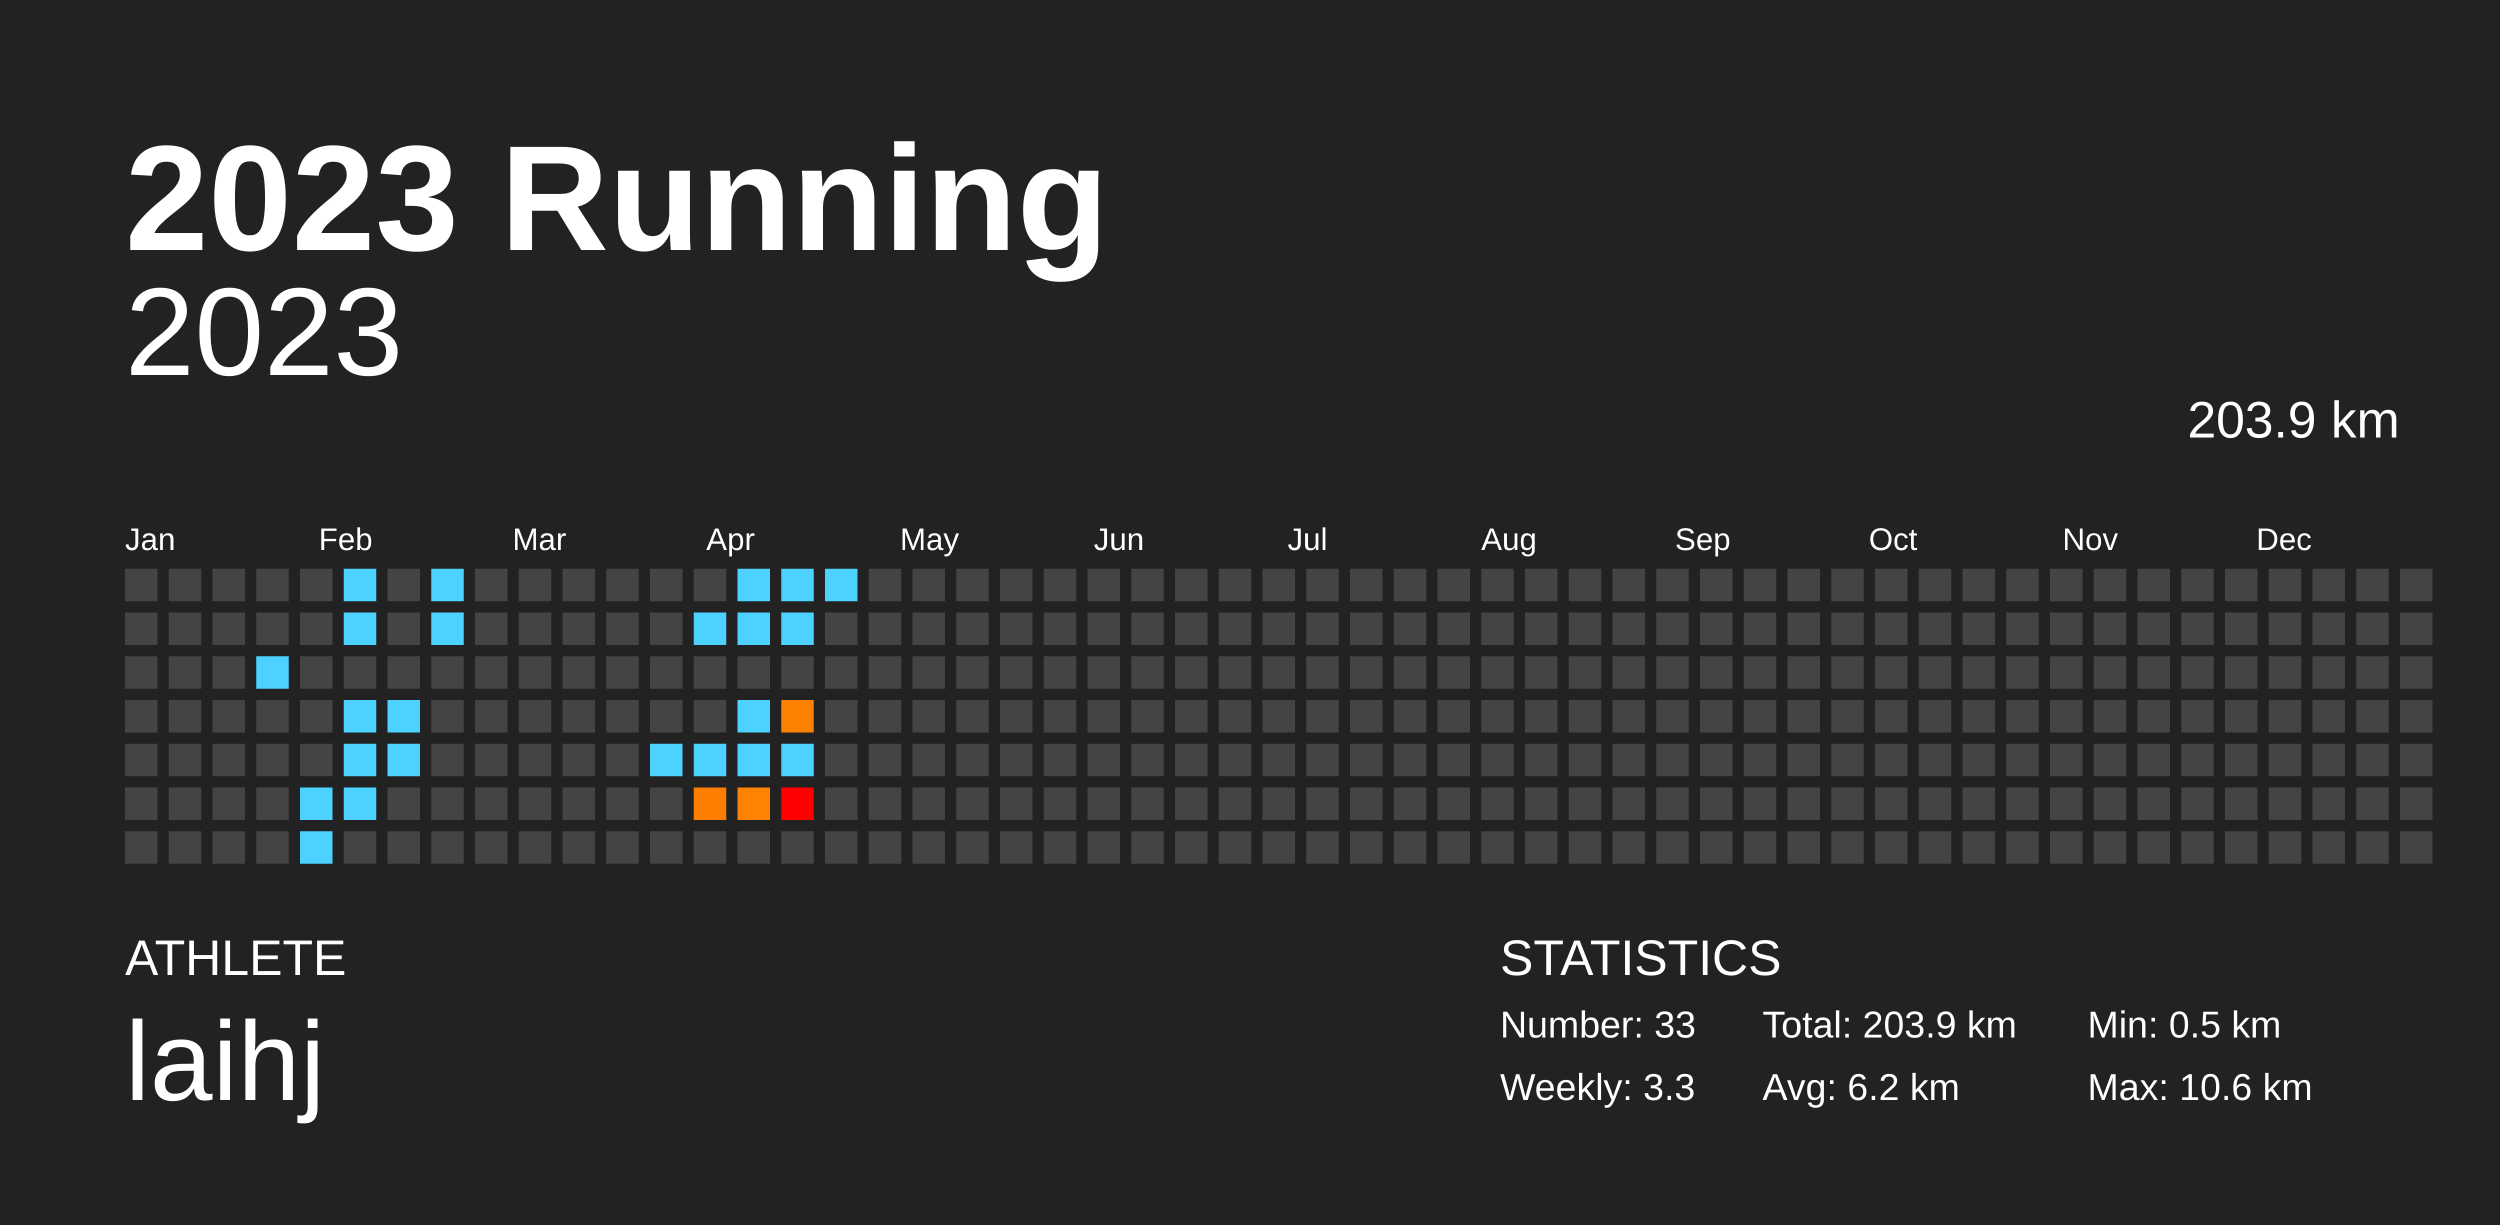
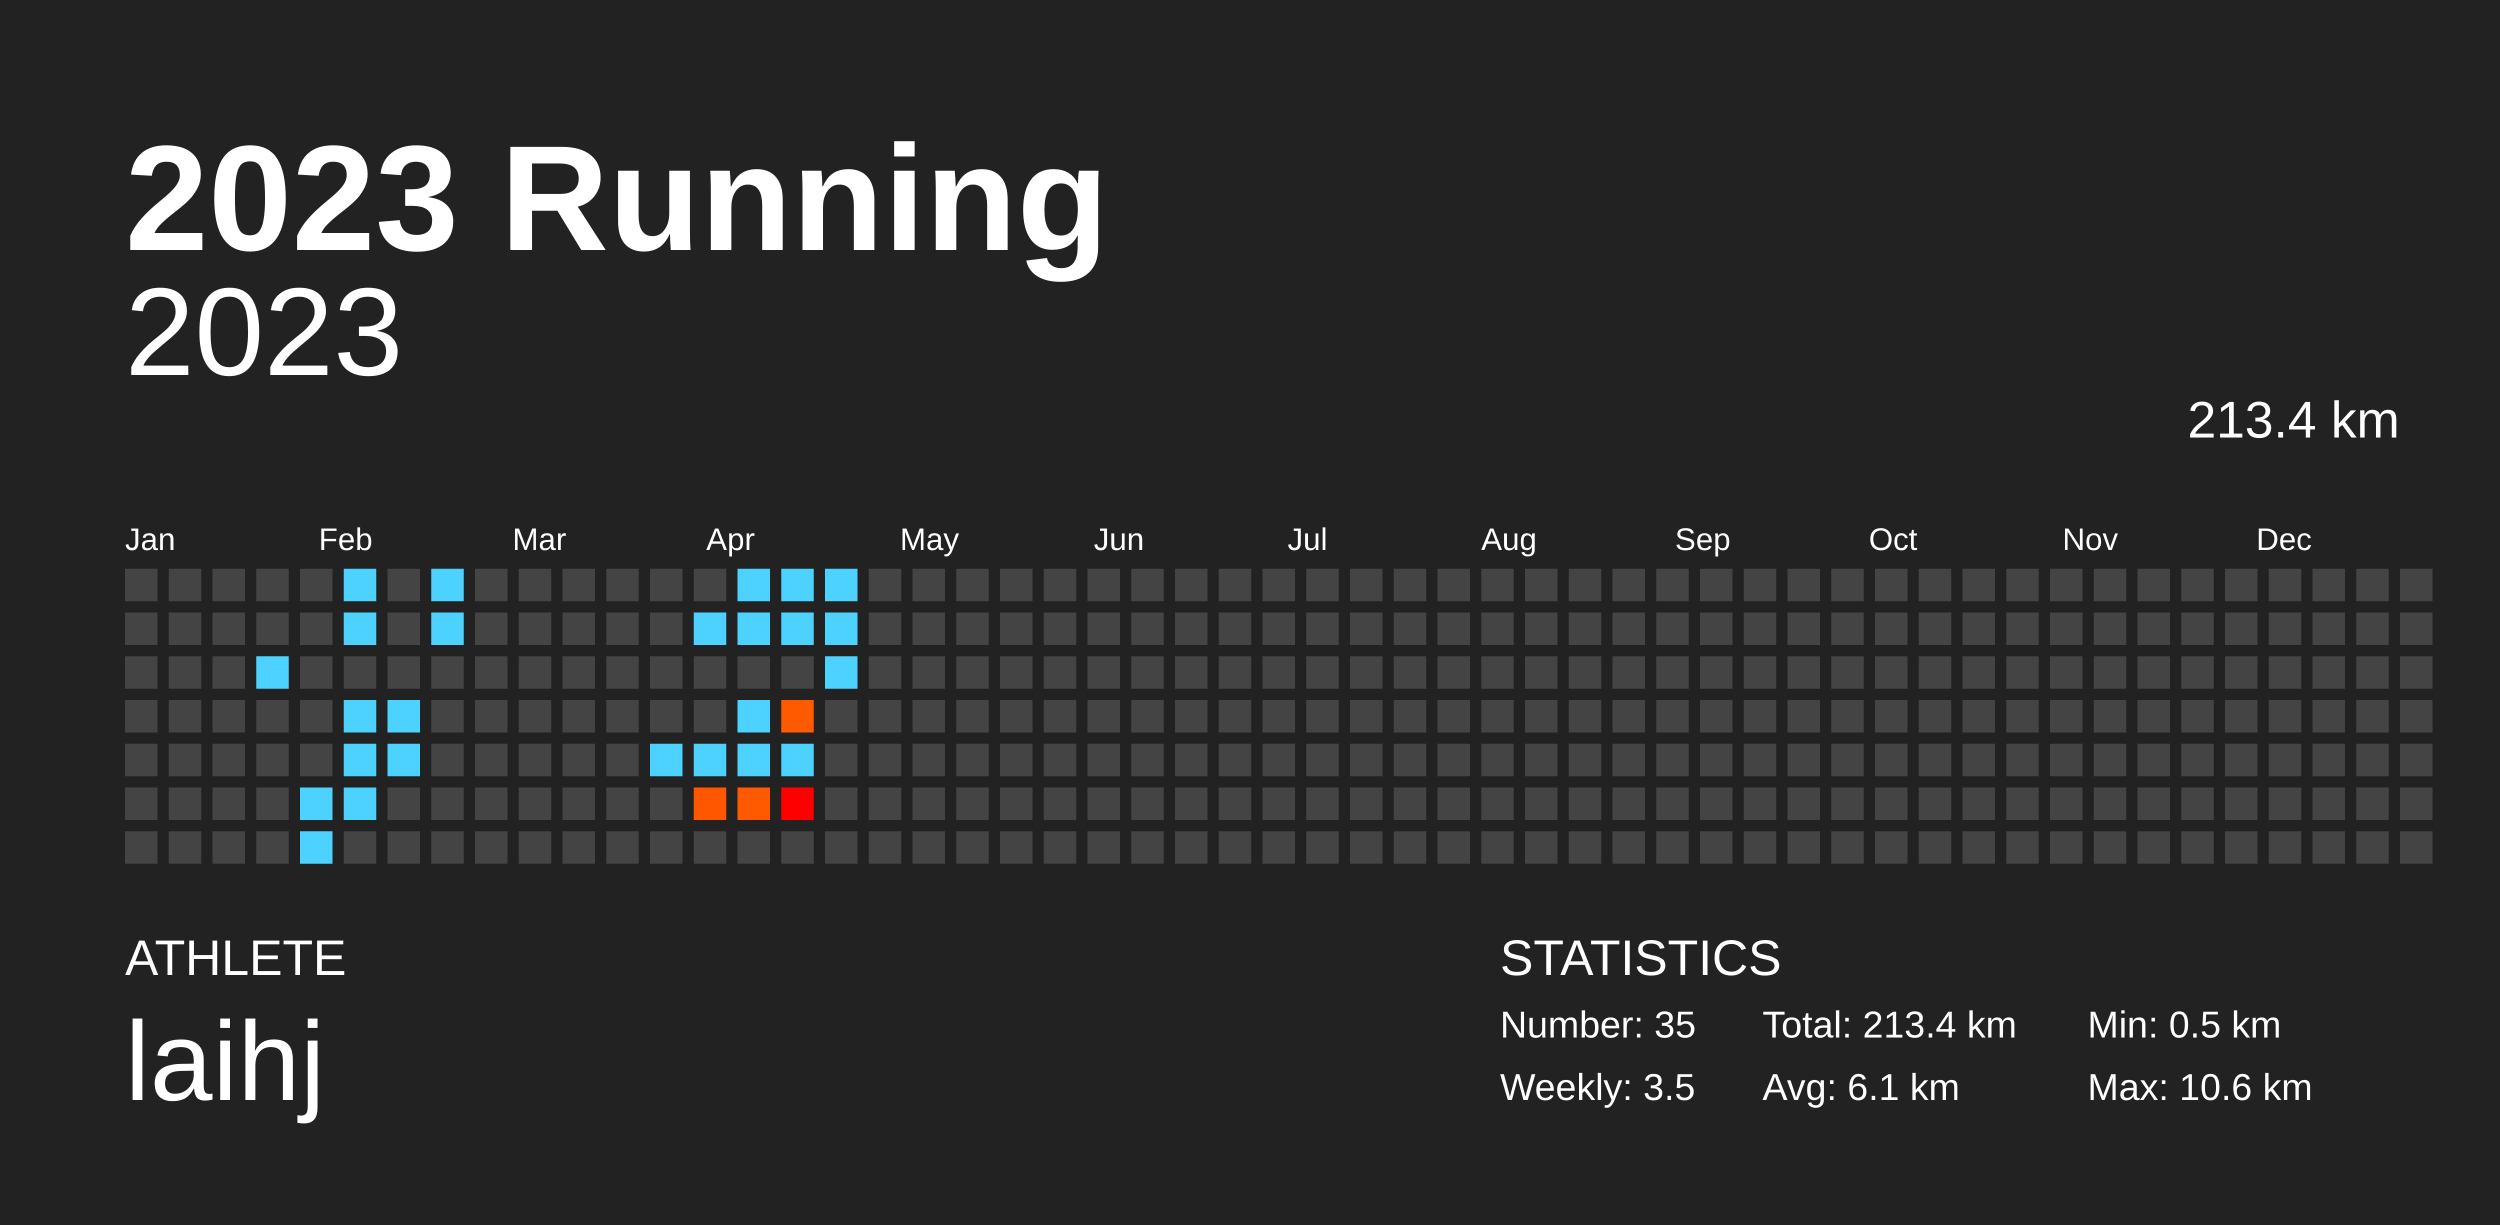
<svg xmlns="http://www.w3.org/2000/svg" baseProfile="full" height="98mm" version="1.1" viewBox="0,0,200,98" width="200mm">
  <defs />
  <rect fill="#222222" height="98" width="200" x="0" y="0" />
  <text fill="#FFFFFF" style="font-size:12px; font-family:Arial; font-weight:bold;" x="10" y="20">2023 Running</text>
  <text fill="#FFFFFF" style="font-size:4px; font-family:Arial" x="10" y="78">ATHLETE</text>
  <text fill="#FFFFFF" style="font-size:9px; font-family:Arial" x="10" y="88">laihj</text>
  <text fill="#FFFFFF" style="font-size:4px; font-family:Arial" x="120" y="78">STATISTICS</text>
-   <text fill="#FFFFFF" style="font-size:3px; font-family:Arial" x="120" y="83">Number: 33</text>
-   <text fill="#FFFFFF" style="font-size:3px; font-family:Arial" x="120" y="88">Weekly: 3.3</text>
-   <text fill="#FFFFFF" style="font-size:3px; font-family:Arial" x="141" y="83">Total: 203.9 km</text>
-   <text fill="#FFFFFF" style="font-size:3px; font-family:Arial" x="141" y="88">Avg: 6.2 km</text>
+   <text fill="#FFFFFF" style="font-size:3px; font-family:Arial" x="120" y="83">Number: 35</text>
+   <text fill="#FFFFFF" style="font-size:3px; font-family:Arial" x="120" y="88">Weekly: 3.5</text>
+   <text fill="#FFFFFF" style="font-size:3px; font-family:Arial" x="141" y="83">Total: 213.4 km</text>
+   <text fill="#FFFFFF" style="font-size:3px; font-family:Arial" x="141" y="88">Avg: 6.1 km</text>
  <text fill="#FFFFFF" style="font-size:3px; font-family:Arial" x="167" y="83">Min: 0.5 km</text>
  <text fill="#FFFFFF" style="font-size:3px; font-family:Arial" x="167" y="88">Max: 10.6 km</text>
  <text alignment-baseline="hanging" fill="#FFFFFF" style="font-size:10.0px; font-family:Arial;" x="10" y="30">2023</text>
-   <text alignment-baseline="hanging" fill="#FFFFFF" style="font-size:4.125px; font-family:Arial;" x="175" y="35">203.9 km</text>
+   <text alignment-baseline="hanging" fill="#FFFFFF" style="font-size:4.125px; font-family:Arial;" x="175" y="35">213.4 km</text>
  <text fill="#FFFFFF" style="font-size:2.5px; font-family:Arial" x="10.0" y="44">Jan</text>
  <text fill="#FFFFFF" style="font-size:2.5px; font-family:Arial" x="25.5" y="44">Feb</text>
  <text fill="#FFFFFF" style="font-size:2.5px; font-family:Arial" x="41.0" y="44">Mar</text>
  <text fill="#FFFFFF" style="font-size:2.5px; font-family:Arial" x="56.5" y="44">Apr</text>
  <text fill="#FFFFFF" style="font-size:2.5px; font-family:Arial" x="72.0" y="44">May</text>
  <text fill="#FFFFFF" style="font-size:2.5px; font-family:Arial" x="87.5" y="44">Jun</text>
  <text fill="#FFFFFF" style="font-size:2.5px; font-family:Arial" x="103.0" y="44">Jul</text>
  <text fill="#FFFFFF" style="font-size:2.5px; font-family:Arial" x="118.5" y="44">Aug</text>
  <text fill="#FFFFFF" style="font-size:2.5px; font-family:Arial" x="134.0" y="44">Sep</text>
  <text fill="#FFFFFF" style="font-size:2.5px; font-family:Arial" x="149.5" y="44">Oct</text>
  <text fill="#FFFFFF" style="font-size:2.5px; font-family:Arial" x="165.0" y="44">Nov</text>
  <text fill="#FFFFFF" style="font-size:2.5px; font-family:Arial" x="180.5" y="44">Dec</text>
  <rect fill="#444444" height="2.6" width="2.6" x="10.0" y="45.5" />
  <rect fill="#444444" height="2.6" width="2.6" x="10.0" y="49.0" />
  <rect fill="#444444" height="2.6" width="2.6" x="10.0" y="52.5" />
  <rect fill="#444444" height="2.6" width="2.6" x="10.0" y="56.0" />
  <rect fill="#444444" height="2.6" width="2.6" x="10.0" y="59.5" />
  <rect fill="#444444" height="2.6" width="2.6" x="10.0" y="63.0" />
  <rect fill="#444444" height="2.6" width="2.6" x="10.0" y="66.5" />
  <rect fill="#444444" height="2.6" width="2.6" x="13.5" y="45.5" />
  <rect fill="#444444" height="2.6" width="2.6" x="13.5" y="49.0" />
  <rect fill="#444444" height="2.6" width="2.6" x="13.5" y="52.5" />
  <rect fill="#444444" height="2.6" width="2.6" x="13.5" y="56.0" />
  <rect fill="#444444" height="2.6" width="2.6" x="13.5" y="59.5" />
  <rect fill="#444444" height="2.6" width="2.6" x="13.5" y="63.0" />
  <rect fill="#444444" height="2.6" width="2.6" x="13.5" y="66.5" />
  <rect fill="#444444" height="2.6" width="2.6" x="17.0" y="45.5" />
  <rect fill="#444444" height="2.6" width="2.6" x="17.0" y="49.0" />
  <rect fill="#444444" height="2.6" width="2.6" x="17.0" y="52.5" />
  <rect fill="#444444" height="2.6" width="2.6" x="17.0" y="56.0" />
  <rect fill="#444444" height="2.6" width="2.6" x="17.0" y="59.5" />
  <rect fill="#444444" height="2.6" width="2.6" x="17.0" y="63.0" />
  <rect fill="#444444" height="2.6" width="2.6" x="17.0" y="66.5" />
  <rect fill="#444444" height="2.6" width="2.6" x="20.5" y="45.5" />
  <rect fill="#444444" height="2.6" width="2.6" x="20.5" y="49.0" />
  <rect fill="#4dd2ff" height="2.6" width="2.6" x="20.5" y="52.5" />
  <rect fill="#444444" height="2.6" width="2.6" x="20.5" y="56.0" />
  <rect fill="#444444" height="2.6" width="2.6" x="20.5" y="59.5" />
  <rect fill="#444444" height="2.6" width="2.6" x="20.5" y="63.0" />
  <rect fill="#444444" height="2.6" width="2.6" x="20.5" y="66.5" />
  <rect fill="#444444" height="2.6" width="2.6" x="24.0" y="45.5" />
  <rect fill="#444444" height="2.6" width="2.6" x="24.0" y="49.0" />
  <rect fill="#444444" height="2.6" width="2.6" x="24.0" y="52.5" />
  <rect fill="#444444" height="2.6" width="2.6" x="24.0" y="56.0" />
  <rect fill="#444444" height="2.6" width="2.6" x="24.0" y="59.5" />
  <rect fill="#4dd2ff" height="2.6" width="2.6" x="24.0" y="63.0" />
  <rect fill="#4dd2ff" height="2.6" width="2.6" x="24.0" y="66.5" />
  <rect fill="#4dd2ff" height="2.6" width="2.6" x="27.5" y="45.5" />
  <rect fill="#4dd2ff" height="2.6" width="2.6" x="27.5" y="49.0" />
  <rect fill="#444444" height="2.6" width="2.6" x="27.5" y="52.5" />
  <rect fill="#4dd2ff" height="2.6" width="2.6" x="27.5" y="56.0" />
  <rect fill="#4dd2ff" height="2.6" width="2.6" x="27.5" y="59.5" />
  <rect fill="#4dd2ff" height="2.6" width="2.6" x="27.5" y="63.0" />
  <rect fill="#444444" height="2.6" width="2.6" x="27.5" y="66.5" />
  <rect fill="#444444" height="2.6" width="2.6" x="31.0" y="45.5" />
  <rect fill="#444444" height="2.6" width="2.6" x="31.0" y="49.0" />
  <rect fill="#444444" height="2.6" width="2.6" x="31.0" y="52.5" />
  <rect fill="#4dd2ff" height="2.6" width="2.6" x="31.0" y="56.0" />
  <rect fill="#4dd2ff" height="2.6" width="2.6" x="31.0" y="59.5" />
  <rect fill="#444444" height="2.6" width="2.6" x="31.0" y="63.0" />
  <rect fill="#444444" height="2.6" width="2.6" x="31.0" y="66.5" />
  <rect fill="#4dd2ff" height="2.6" width="2.6" x="34.5" y="45.5" />
  <rect fill="#4dd2ff" height="2.6" width="2.6" x="34.5" y="49.0" />
  <rect fill="#444444" height="2.6" width="2.6" x="34.5" y="52.5" />
  <rect fill="#444444" height="2.6" width="2.6" x="34.5" y="56.0" />
  <rect fill="#444444" height="2.6" width="2.6" x="34.5" y="59.5" />
  <rect fill="#444444" height="2.6" width="2.6" x="34.5" y="63.0" />
  <rect fill="#444444" height="2.6" width="2.6" x="34.5" y="66.5" />
  <rect fill="#444444" height="2.6" width="2.6" x="38.0" y="45.5" />
  <rect fill="#444444" height="2.6" width="2.6" x="38.0" y="49.0" />
  <rect fill="#444444" height="2.6" width="2.6" x="38.0" y="52.5" />
  <rect fill="#444444" height="2.6" width="2.6" x="38.0" y="56.0" />
  <rect fill="#444444" height="2.6" width="2.6" x="38.0" y="59.5" />
  <rect fill="#444444" height="2.6" width="2.6" x="38.0" y="63.0" />
  <rect fill="#444444" height="2.6" width="2.6" x="38.0" y="66.5" />
  <rect fill="#444444" height="2.6" width="2.6" x="41.5" y="45.5" />
  <rect fill="#444444" height="2.6" width="2.6" x="41.5" y="49.0" />
  <rect fill="#444444" height="2.6" width="2.6" x="41.5" y="52.5" />
  <rect fill="#444444" height="2.6" width="2.6" x="41.5" y="56.0" />
  <rect fill="#444444" height="2.6" width="2.6" x="41.5" y="59.5" />
  <rect fill="#444444" height="2.6" width="2.6" x="41.5" y="63.0" />
  <rect fill="#444444" height="2.6" width="2.6" x="41.5" y="66.5" />
  <rect fill="#444444" height="2.6" width="2.6" x="45.0" y="45.5" />
  <rect fill="#444444" height="2.6" width="2.6" x="45.0" y="49.0" />
  <rect fill="#444444" height="2.6" width="2.6" x="45.0" y="52.5" />
  <rect fill="#444444" height="2.6" width="2.6" x="45.0" y="56.0" />
  <rect fill="#444444" height="2.6" width="2.6" x="45.0" y="59.5" />
  <rect fill="#444444" height="2.6" width="2.6" x="45.0" y="63.0" />
  <rect fill="#444444" height="2.6" width="2.6" x="45.0" y="66.5" />
  <rect fill="#444444" height="2.6" width="2.6" x="48.5" y="45.5" />
  <rect fill="#444444" height="2.6" width="2.6" x="48.5" y="49.0" />
  <rect fill="#444444" height="2.6" width="2.6" x="48.5" y="52.5" />
  <rect fill="#444444" height="2.6" width="2.6" x="48.5" y="56.0" />
  <rect fill="#444444" height="2.6" width="2.6" x="48.5" y="59.5" />
  <rect fill="#444444" height="2.6" width="2.6" x="48.5" y="63.0" />
  <rect fill="#444444" height="2.6" width="2.6" x="48.5" y="66.5" />
  <rect fill="#444444" height="2.6" width="2.6" x="52.0" y="45.5" />
  <rect fill="#444444" height="2.6" width="2.6" x="52.0" y="49.0" />
  <rect fill="#444444" height="2.6" width="2.6" x="52.0" y="52.5" />
  <rect fill="#444444" height="2.6" width="2.6" x="52.0" y="56.0" />
  <rect fill="#4dd2ff" height="2.6" width="2.6" x="52.0" y="59.5" />
  <rect fill="#444444" height="2.6" width="2.6" x="52.0" y="63.0" />
  <rect fill="#444444" height="2.6" width="2.6" x="52.0" y="66.5" />
  <rect fill="#444444" height="2.6" width="2.6" x="55.5" y="45.5" />
  <rect fill="#4dd2ff" height="2.6" width="2.6" x="55.5" y="49.0" />
  <rect fill="#444444" height="2.6" width="2.6" x="55.5" y="52.5" />
  <rect fill="#444444" height="2.6" width="2.6" x="55.5" y="56.0" />
  <rect fill="#4dd2ff" height="2.6" width="2.6" x="55.5" y="59.5" />
-   <rect fill="#ff7e00" height="2.6" width="2.6" x="55.5" y="63.0" />
+   <rect fill="#ff5700" height="2.6" width="2.6" x="55.5" y="63.0" />
  <rect fill="#444444" height="2.6" width="2.6" x="55.5" y="66.5" />
  <rect fill="#4dd2ff" height="2.6" width="2.6" x="59.0" y="45.5" />
  <rect fill="#4dd2ff" height="2.6" width="2.6" x="59.0" y="49.0" />
  <rect fill="#444444" height="2.6" width="2.6" x="59.0" y="52.5" />
  <rect fill="#4dd2ff" height="2.6" width="2.6" x="59.0" y="56.0" />
  <rect fill="#4dd2ff" height="2.6" width="2.6" x="59.0" y="59.5" />
-   <rect fill="#ff8200" height="2.6" width="2.6" x="59.0" y="63.0" />
+   <rect fill="#ff5a00" height="2.6" width="2.6" x="59.0" y="63.0" />
  <rect fill="#444444" height="2.6" width="2.6" x="59.0" y="66.5" />
  <rect fill="#4dd2ff" height="2.6" width="2.6" x="62.5" y="45.5" />
  <rect fill="#4dd2ff" height="2.6" width="2.6" x="62.5" y="49.0" />
  <rect fill="#444444" height="2.6" width="2.6" x="62.5" y="52.5" />
-   <rect fill="#ff8100" height="2.6" width="2.6" x="62.5" y="56.0" />
+   <rect fill="#ff5a00" height="2.6" width="2.6" x="62.5" y="56.0" />
  <rect fill="#4dd2ff" height="2.6" width="2.6" x="62.5" y="59.5" />
  <rect fill="#ff0000" height="2.6" width="2.6" x="62.5" y="63.0" />
  <rect fill="#444444" height="2.6" width="2.6" x="62.5" y="66.5" />
  <rect fill="#4dd2ff" height="2.6" width="2.6" x="66.0" y="45.5" />
-   <rect fill="#444444" height="2.6" width="2.6" x="66.0" y="49.0" />
-   <rect fill="#444444" height="2.6" width="2.6" x="66.0" y="52.5" />
+   <rect fill="#4dd2ff" height="2.6" width="2.6" x="66.0" y="49.0" />
+   <rect fill="#4dd2ff" height="2.6" width="2.6" x="66.0" y="52.5" />
  <rect fill="#444444" height="2.6" width="2.6" x="66.0" y="56.0" />
  <rect fill="#444444" height="2.6" width="2.6" x="66.0" y="59.5" />
  <rect fill="#444444" height="2.6" width="2.6" x="66.0" y="63.0" />
  <rect fill="#444444" height="2.6" width="2.6" x="66.0" y="66.5" />
  <rect fill="#444444" height="2.6" width="2.6" x="69.5" y="45.5" />
  <rect fill="#444444" height="2.6" width="2.6" x="69.5" y="49.0" />
  <rect fill="#444444" height="2.6" width="2.6" x="69.5" y="52.5" />
  <rect fill="#444444" height="2.6" width="2.6" x="69.5" y="56.0" />
  <rect fill="#444444" height="2.6" width="2.6" x="69.5" y="59.5" />
  <rect fill="#444444" height="2.6" width="2.6" x="69.5" y="63.0" />
  <rect fill="#444444" height="2.6" width="2.6" x="69.5" y="66.5" />
  <rect fill="#444444" height="2.6" width="2.6" x="73.0" y="45.5" />
  <rect fill="#444444" height="2.6" width="2.6" x="73.0" y="49.0" />
  <rect fill="#444444" height="2.6" width="2.6" x="73.0" y="52.5" />
  <rect fill="#444444" height="2.6" width="2.6" x="73.0" y="56.0" />
  <rect fill="#444444" height="2.6" width="2.6" x="73.0" y="59.5" />
  <rect fill="#444444" height="2.6" width="2.6" x="73.0" y="63.0" />
  <rect fill="#444444" height="2.6" width="2.6" x="73.0" y="66.5" />
  <rect fill="#444444" height="2.6" width="2.6" x="76.5" y="45.5" />
  <rect fill="#444444" height="2.6" width="2.6" x="76.5" y="49.0" />
  <rect fill="#444444" height="2.6" width="2.6" x="76.5" y="52.5" />
  <rect fill="#444444" height="2.6" width="2.6" x="76.5" y="56.0" />
  <rect fill="#444444" height="2.6" width="2.6" x="76.5" y="59.5" />
  <rect fill="#444444" height="2.6" width="2.6" x="76.5" y="63.0" />
  <rect fill="#444444" height="2.6" width="2.6" x="76.5" y="66.5" />
  <rect fill="#444444" height="2.6" width="2.6" x="80.0" y="45.5" />
  <rect fill="#444444" height="2.6" width="2.6" x="80.0" y="49.0" />
  <rect fill="#444444" height="2.6" width="2.6" x="80.0" y="52.5" />
  <rect fill="#444444" height="2.6" width="2.6" x="80.0" y="56.0" />
  <rect fill="#444444" height="2.6" width="2.6" x="80.0" y="59.5" />
  <rect fill="#444444" height="2.6" width="2.6" x="80.0" y="63.0" />
  <rect fill="#444444" height="2.6" width="2.6" x="80.0" y="66.5" />
  <rect fill="#444444" height="2.6" width="2.6" x="83.5" y="45.5" />
  <rect fill="#444444" height="2.6" width="2.6" x="83.5" y="49.0" />
  <rect fill="#444444" height="2.6" width="2.6" x="83.5" y="52.5" />
  <rect fill="#444444" height="2.6" width="2.6" x="83.5" y="56.0" />
  <rect fill="#444444" height="2.6" width="2.6" x="83.5" y="59.5" />
  <rect fill="#444444" height="2.6" width="2.6" x="83.5" y="63.0" />
  <rect fill="#444444" height="2.6" width="2.6" x="83.5" y="66.5" />
  <rect fill="#444444" height="2.6" width="2.6" x="87.0" y="45.5" />
  <rect fill="#444444" height="2.6" width="2.6" x="87.0" y="49.0" />
  <rect fill="#444444" height="2.6" width="2.6" x="87.0" y="52.5" />
  <rect fill="#444444" height="2.6" width="2.6" x="87.0" y="56.0" />
  <rect fill="#444444" height="2.6" width="2.6" x="87.0" y="59.5" />
  <rect fill="#444444" height="2.6" width="2.6" x="87.0" y="63.0" />
  <rect fill="#444444" height="2.6" width="2.6" x="87.0" y="66.5" />
  <rect fill="#444444" height="2.6" width="2.6" x="90.5" y="45.5" />
  <rect fill="#444444" height="2.6" width="2.6" x="90.5" y="49.0" />
  <rect fill="#444444" height="2.6" width="2.6" x="90.5" y="52.5" />
  <rect fill="#444444" height="2.6" width="2.6" x="90.5" y="56.0" />
  <rect fill="#444444" height="2.6" width="2.6" x="90.5" y="59.5" />
  <rect fill="#444444" height="2.6" width="2.6" x="90.5" y="63.0" />
  <rect fill="#444444" height="2.6" width="2.6" x="90.5" y="66.5" />
  <rect fill="#444444" height="2.6" width="2.6" x="94.0" y="45.5" />
  <rect fill="#444444" height="2.6" width="2.6" x="94.0" y="49.0" />
  <rect fill="#444444" height="2.6" width="2.6" x="94.0" y="52.5" />
  <rect fill="#444444" height="2.6" width="2.6" x="94.0" y="56.0" />
  <rect fill="#444444" height="2.6" width="2.6" x="94.0" y="59.5" />
  <rect fill="#444444" height="2.6" width="2.6" x="94.0" y="63.0" />
  <rect fill="#444444" height="2.6" width="2.6" x="94.0" y="66.5" />
  <rect fill="#444444" height="2.6" width="2.6" x="97.5" y="45.5" />
  <rect fill="#444444" height="2.6" width="2.6" x="97.5" y="49.0" />
  <rect fill="#444444" height="2.6" width="2.6" x="97.5" y="52.5" />
  <rect fill="#444444" height="2.6" width="2.6" x="97.5" y="56.0" />
  <rect fill="#444444" height="2.6" width="2.6" x="97.5" y="59.5" />
  <rect fill="#444444" height="2.6" width="2.6" x="97.5" y="63.0" />
  <rect fill="#444444" height="2.6" width="2.6" x="97.5" y="66.5" />
  <rect fill="#444444" height="2.6" width="2.6" x="101.0" y="45.5" />
  <rect fill="#444444" height="2.6" width="2.6" x="101.0" y="49.0" />
  <rect fill="#444444" height="2.6" width="2.6" x="101.0" y="52.5" />
  <rect fill="#444444" height="2.6" width="2.6" x="101.0" y="56.0" />
  <rect fill="#444444" height="2.6" width="2.6" x="101.0" y="59.5" />
  <rect fill="#444444" height="2.6" width="2.6" x="101.0" y="63.0" />
  <rect fill="#444444" height="2.6" width="2.6" x="101.0" y="66.5" />
  <rect fill="#444444" height="2.6" width="2.6" x="104.5" y="45.5" />
  <rect fill="#444444" height="2.6" width="2.6" x="104.5" y="49.0" />
  <rect fill="#444444" height="2.6" width="2.6" x="104.5" y="52.5" />
  <rect fill="#444444" height="2.6" width="2.6" x="104.5" y="56.0" />
  <rect fill="#444444" height="2.6" width="2.6" x="104.5" y="59.5" />
  <rect fill="#444444" height="2.6" width="2.6" x="104.5" y="63.0" />
  <rect fill="#444444" height="2.6" width="2.6" x="104.5" y="66.5" />
  <rect fill="#444444" height="2.6" width="2.6" x="108.0" y="45.5" />
  <rect fill="#444444" height="2.6" width="2.6" x="108.0" y="49.0" />
  <rect fill="#444444" height="2.6" width="2.6" x="108.0" y="52.5" />
  <rect fill="#444444" height="2.6" width="2.6" x="108.0" y="56.0" />
  <rect fill="#444444" height="2.6" width="2.6" x="108.0" y="59.5" />
  <rect fill="#444444" height="2.6" width="2.6" x="108.0" y="63.0" />
  <rect fill="#444444" height="2.6" width="2.6" x="108.0" y="66.5" />
  <rect fill="#444444" height="2.6" width="2.6" x="111.5" y="45.5" />
  <rect fill="#444444" height="2.6" width="2.6" x="111.5" y="49.0" />
  <rect fill="#444444" height="2.6" width="2.6" x="111.5" y="52.5" />
  <rect fill="#444444" height="2.6" width="2.6" x="111.5" y="56.0" />
  <rect fill="#444444" height="2.6" width="2.6" x="111.5" y="59.5" />
  <rect fill="#444444" height="2.6" width="2.6" x="111.5" y="63.0" />
  <rect fill="#444444" height="2.6" width="2.6" x="111.5" y="66.5" />
  <rect fill="#444444" height="2.6" width="2.6" x="115.0" y="45.5" />
  <rect fill="#444444" height="2.6" width="2.6" x="115.0" y="49.0" />
  <rect fill="#444444" height="2.6" width="2.6" x="115.0" y="52.5" />
  <rect fill="#444444" height="2.6" width="2.6" x="115.0" y="56.0" />
  <rect fill="#444444" height="2.6" width="2.6" x="115.0" y="59.5" />
  <rect fill="#444444" height="2.6" width="2.6" x="115.0" y="63.0" />
  <rect fill="#444444" height="2.6" width="2.6" x="115.0" y="66.5" />
  <rect fill="#444444" height="2.6" width="2.6" x="118.5" y="45.5" />
  <rect fill="#444444" height="2.6" width="2.6" x="118.5" y="49.0" />
  <rect fill="#444444" height="2.6" width="2.6" x="118.5" y="52.5" />
  <rect fill="#444444" height="2.6" width="2.6" x="118.5" y="56.0" />
  <rect fill="#444444" height="2.6" width="2.6" x="118.5" y="59.5" />
  <rect fill="#444444" height="2.6" width="2.6" x="118.5" y="63.0" />
  <rect fill="#444444" height="2.6" width="2.6" x="118.5" y="66.5" />
  <rect fill="#444444" height="2.6" width="2.6" x="122.0" y="45.5" />
  <rect fill="#444444" height="2.6" width="2.6" x="122.0" y="49.0" />
  <rect fill="#444444" height="2.6" width="2.6" x="122.0" y="52.5" />
  <rect fill="#444444" height="2.6" width="2.6" x="122.0" y="56.0" />
  <rect fill="#444444" height="2.6" width="2.6" x="122.0" y="59.5" />
  <rect fill="#444444" height="2.6" width="2.6" x="122.0" y="63.0" />
  <rect fill="#444444" height="2.6" width="2.6" x="122.0" y="66.5" />
  <rect fill="#444444" height="2.6" width="2.6" x="125.5" y="45.5" />
  <rect fill="#444444" height="2.6" width="2.6" x="125.5" y="49.0" />
  <rect fill="#444444" height="2.6" width="2.6" x="125.5" y="52.5" />
  <rect fill="#444444" height="2.6" width="2.6" x="125.5" y="56.0" />
  <rect fill="#444444" height="2.6" width="2.6" x="125.5" y="59.5" />
  <rect fill="#444444" height="2.6" width="2.6" x="125.5" y="63.0" />
  <rect fill="#444444" height="2.6" width="2.6" x="125.5" y="66.5" />
  <rect fill="#444444" height="2.6" width="2.6" x="129.0" y="45.5" />
  <rect fill="#444444" height="2.6" width="2.6" x="129.0" y="49.0" />
  <rect fill="#444444" height="2.6" width="2.6" x="129.0" y="52.5" />
  <rect fill="#444444" height="2.6" width="2.6" x="129.0" y="56.0" />
  <rect fill="#444444" height="2.6" width="2.6" x="129.0" y="59.5" />
  <rect fill="#444444" height="2.6" width="2.6" x="129.0" y="63.0" />
  <rect fill="#444444" height="2.6" width="2.6" x="129.0" y="66.5" />
  <rect fill="#444444" height="2.6" width="2.6" x="132.5" y="45.5" />
  <rect fill="#444444" height="2.6" width="2.6" x="132.5" y="49.0" />
  <rect fill="#444444" height="2.6" width="2.6" x="132.5" y="52.5" />
  <rect fill="#444444" height="2.6" width="2.6" x="132.5" y="56.0" />
  <rect fill="#444444" height="2.6" width="2.6" x="132.5" y="59.5" />
  <rect fill="#444444" height="2.6" width="2.6" x="132.5" y="63.0" />
  <rect fill="#444444" height="2.6" width="2.6" x="132.5" y="66.5" />
  <rect fill="#444444" height="2.6" width="2.6" x="136.0" y="45.5" />
  <rect fill="#444444" height="2.6" width="2.6" x="136.0" y="49.0" />
  <rect fill="#444444" height="2.6" width="2.6" x="136.0" y="52.5" />
  <rect fill="#444444" height="2.6" width="2.6" x="136.0" y="56.0" />
  <rect fill="#444444" height="2.6" width="2.6" x="136.0" y="59.5" />
  <rect fill="#444444" height="2.6" width="2.6" x="136.0" y="63.0" />
  <rect fill="#444444" height="2.6" width="2.6" x="136.0" y="66.5" />
  <rect fill="#444444" height="2.6" width="2.6" x="139.5" y="45.5" />
  <rect fill="#444444" height="2.6" width="2.6" x="139.5" y="49.0" />
  <rect fill="#444444" height="2.6" width="2.6" x="139.5" y="52.5" />
  <rect fill="#444444" height="2.6" width="2.6" x="139.5" y="56.0" />
  <rect fill="#444444" height="2.6" width="2.6" x="139.5" y="59.5" />
  <rect fill="#444444" height="2.6" width="2.6" x="139.5" y="63.0" />
  <rect fill="#444444" height="2.6" width="2.6" x="139.5" y="66.5" />
  <rect fill="#444444" height="2.6" width="2.6" x="143.0" y="45.5" />
  <rect fill="#444444" height="2.6" width="2.6" x="143.0" y="49.0" />
  <rect fill="#444444" height="2.6" width="2.6" x="143.0" y="52.5" />
  <rect fill="#444444" height="2.6" width="2.6" x="143.0" y="56.0" />
  <rect fill="#444444" height="2.6" width="2.6" x="143.0" y="59.5" />
  <rect fill="#444444" height="2.6" width="2.6" x="143.0" y="63.0" />
  <rect fill="#444444" height="2.6" width="2.6" x="143.0" y="66.5" />
  <rect fill="#444444" height="2.6" width="2.6" x="146.5" y="45.5" />
  <rect fill="#444444" height="2.6" width="2.6" x="146.5" y="49.0" />
  <rect fill="#444444" height="2.6" width="2.6" x="146.5" y="52.5" />
  <rect fill="#444444" height="2.6" width="2.6" x="146.5" y="56.0" />
  <rect fill="#444444" height="2.6" width="2.6" x="146.5" y="59.5" />
  <rect fill="#444444" height="2.6" width="2.6" x="146.5" y="63.0" />
  <rect fill="#444444" height="2.6" width="2.6" x="146.5" y="66.5" />
  <rect fill="#444444" height="2.6" width="2.6" x="150.0" y="45.5" />
  <rect fill="#444444" height="2.6" width="2.6" x="150.0" y="49.0" />
  <rect fill="#444444" height="2.6" width="2.6" x="150.0" y="52.5" />
  <rect fill="#444444" height="2.6" width="2.6" x="150.0" y="56.0" />
  <rect fill="#444444" height="2.6" width="2.6" x="150.0" y="59.5" />
  <rect fill="#444444" height="2.6" width="2.6" x="150.0" y="63.0" />
  <rect fill="#444444" height="2.6" width="2.6" x="150.0" y="66.5" />
  <rect fill="#444444" height="2.6" width="2.6" x="153.5" y="45.5" />
  <rect fill="#444444" height="2.6" width="2.6" x="153.5" y="49.0" />
  <rect fill="#444444" height="2.6" width="2.6" x="153.5" y="52.5" />
  <rect fill="#444444" height="2.6" width="2.6" x="153.5" y="56.0" />
  <rect fill="#444444" height="2.6" width="2.6" x="153.5" y="59.5" />
  <rect fill="#444444" height="2.6" width="2.6" x="153.5" y="63.0" />
  <rect fill="#444444" height="2.6" width="2.6" x="153.5" y="66.5" />
  <rect fill="#444444" height="2.6" width="2.6" x="157.0" y="45.5" />
  <rect fill="#444444" height="2.6" width="2.6" x="157.0" y="49.0" />
  <rect fill="#444444" height="2.6" width="2.6" x="157.0" y="52.5" />
  <rect fill="#444444" height="2.6" width="2.6" x="157.0" y="56.0" />
  <rect fill="#444444" height="2.6" width="2.6" x="157.0" y="59.5" />
  <rect fill="#444444" height="2.6" width="2.6" x="157.0" y="63.0" />
  <rect fill="#444444" height="2.6" width="2.6" x="157.0" y="66.5" />
  <rect fill="#444444" height="2.6" width="2.6" x="160.5" y="45.5" />
  <rect fill="#444444" height="2.6" width="2.6" x="160.5" y="49.0" />
  <rect fill="#444444" height="2.6" width="2.6" x="160.5" y="52.5" />
  <rect fill="#444444" height="2.6" width="2.6" x="160.5" y="56.0" />
  <rect fill="#444444" height="2.6" width="2.6" x="160.5" y="59.5" />
  <rect fill="#444444" height="2.6" width="2.6" x="160.5" y="63.0" />
  <rect fill="#444444" height="2.6" width="2.6" x="160.5" y="66.5" />
  <rect fill="#444444" height="2.6" width="2.6" x="164.0" y="45.5" />
  <rect fill="#444444" height="2.6" width="2.6" x="164.0" y="49.0" />
  <rect fill="#444444" height="2.6" width="2.6" x="164.0" y="52.5" />
  <rect fill="#444444" height="2.6" width="2.6" x="164.0" y="56.0" />
  <rect fill="#444444" height="2.6" width="2.6" x="164.0" y="59.5" />
  <rect fill="#444444" height="2.6" width="2.6" x="164.0" y="63.0" />
  <rect fill="#444444" height="2.6" width="2.6" x="164.0" y="66.5" />
  <rect fill="#444444" height="2.6" width="2.6" x="167.5" y="45.5" />
  <rect fill="#444444" height="2.6" width="2.6" x="167.5" y="49.0" />
  <rect fill="#444444" height="2.6" width="2.6" x="167.5" y="52.5" />
  <rect fill="#444444" height="2.6" width="2.6" x="167.5" y="56.0" />
  <rect fill="#444444" height="2.6" width="2.6" x="167.5" y="59.5" />
  <rect fill="#444444" height="2.6" width="2.6" x="167.5" y="63.0" />
  <rect fill="#444444" height="2.6" width="2.6" x="167.5" y="66.5" />
  <rect fill="#444444" height="2.6" width="2.6" x="171.0" y="45.5" />
  <rect fill="#444444" height="2.6" width="2.6" x="171.0" y="49.0" />
  <rect fill="#444444" height="2.6" width="2.6" x="171.0" y="52.5" />
  <rect fill="#444444" height="2.6" width="2.6" x="171.0" y="56.0" />
  <rect fill="#444444" height="2.6" width="2.6" x="171.0" y="59.5" />
  <rect fill="#444444" height="2.6" width="2.6" x="171.0" y="63.0" />
  <rect fill="#444444" height="2.6" width="2.6" x="171.0" y="66.5" />
  <rect fill="#444444" height="2.6" width="2.6" x="174.5" y="45.5" />
  <rect fill="#444444" height="2.6" width="2.6" x="174.5" y="49.0" />
  <rect fill="#444444" height="2.6" width="2.6" x="174.5" y="52.5" />
  <rect fill="#444444" height="2.6" width="2.6" x="174.5" y="56.0" />
  <rect fill="#444444" height="2.6" width="2.6" x="174.5" y="59.5" />
  <rect fill="#444444" height="2.6" width="2.6" x="174.5" y="63.0" />
  <rect fill="#444444" height="2.6" width="2.6" x="174.5" y="66.5" />
  <rect fill="#444444" height="2.6" width="2.6" x="178.0" y="45.5" />
  <rect fill="#444444" height="2.6" width="2.6" x="178.0" y="49.0" />
  <rect fill="#444444" height="2.6" width="2.6" x="178.0" y="52.5" />
  <rect fill="#444444" height="2.6" width="2.6" x="178.0" y="56.0" />
  <rect fill="#444444" height="2.6" width="2.6" x="178.0" y="59.5" />
  <rect fill="#444444" height="2.6" width="2.6" x="178.0" y="63.0" />
  <rect fill="#444444" height="2.6" width="2.6" x="178.0" y="66.5" />
  <rect fill="#444444" height="2.6" width="2.6" x="181.5" y="45.5" />
  <rect fill="#444444" height="2.6" width="2.6" x="181.5" y="49.0" />
  <rect fill="#444444" height="2.6" width="2.6" x="181.5" y="52.5" />
  <rect fill="#444444" height="2.6" width="2.6" x="181.5" y="56.0" />
  <rect fill="#444444" height="2.6" width="2.6" x="181.5" y="59.5" />
  <rect fill="#444444" height="2.6" width="2.6" x="181.5" y="63.0" />
  <rect fill="#444444" height="2.6" width="2.6" x="181.5" y="66.5" />
  <rect fill="#444444" height="2.6" width="2.6" x="185.0" y="45.5" />
  <rect fill="#444444" height="2.6" width="2.6" x="185.0" y="49.0" />
  <rect fill="#444444" height="2.6" width="2.6" x="185.0" y="52.5" />
  <rect fill="#444444" height="2.6" width="2.6" x="185.0" y="56.0" />
  <rect fill="#444444" height="2.6" width="2.6" x="185.0" y="59.5" />
  <rect fill="#444444" height="2.6" width="2.6" x="185.0" y="63.0" />
  <rect fill="#444444" height="2.6" width="2.6" x="185.0" y="66.5" />
  <rect fill="#444444" height="2.6" width="2.6" x="188.5" y="45.5" />
  <rect fill="#444444" height="2.6" width="2.6" x="188.5" y="49.0" />
  <rect fill="#444444" height="2.6" width="2.6" x="188.5" y="52.5" />
  <rect fill="#444444" height="2.6" width="2.6" x="188.5" y="56.0" />
  <rect fill="#444444" height="2.6" width="2.6" x="188.5" y="59.5" />
  <rect fill="#444444" height="2.6" width="2.6" x="188.5" y="63.0" />
  <rect fill="#444444" height="2.6" width="2.6" x="188.5" y="66.5" />
  <rect fill="#444444" height="2.6" width="2.6" x="192.0" y="45.5" />
  <rect fill="#444444" height="2.6" width="2.6" x="192.0" y="49.0" />
  <rect fill="#444444" height="2.6" width="2.6" x="192.0" y="52.5" />
  <rect fill="#444444" height="2.6" width="2.6" x="192.0" y="56.0" />
  <rect fill="#444444" height="2.6" width="2.6" x="192.0" y="59.5" />
  <rect fill="#444444" height="2.6" width="2.6" x="192.0" y="63.0" />
  <rect fill="#444444" height="2.6" width="2.6" x="192.0" y="66.5" />
</svg>
